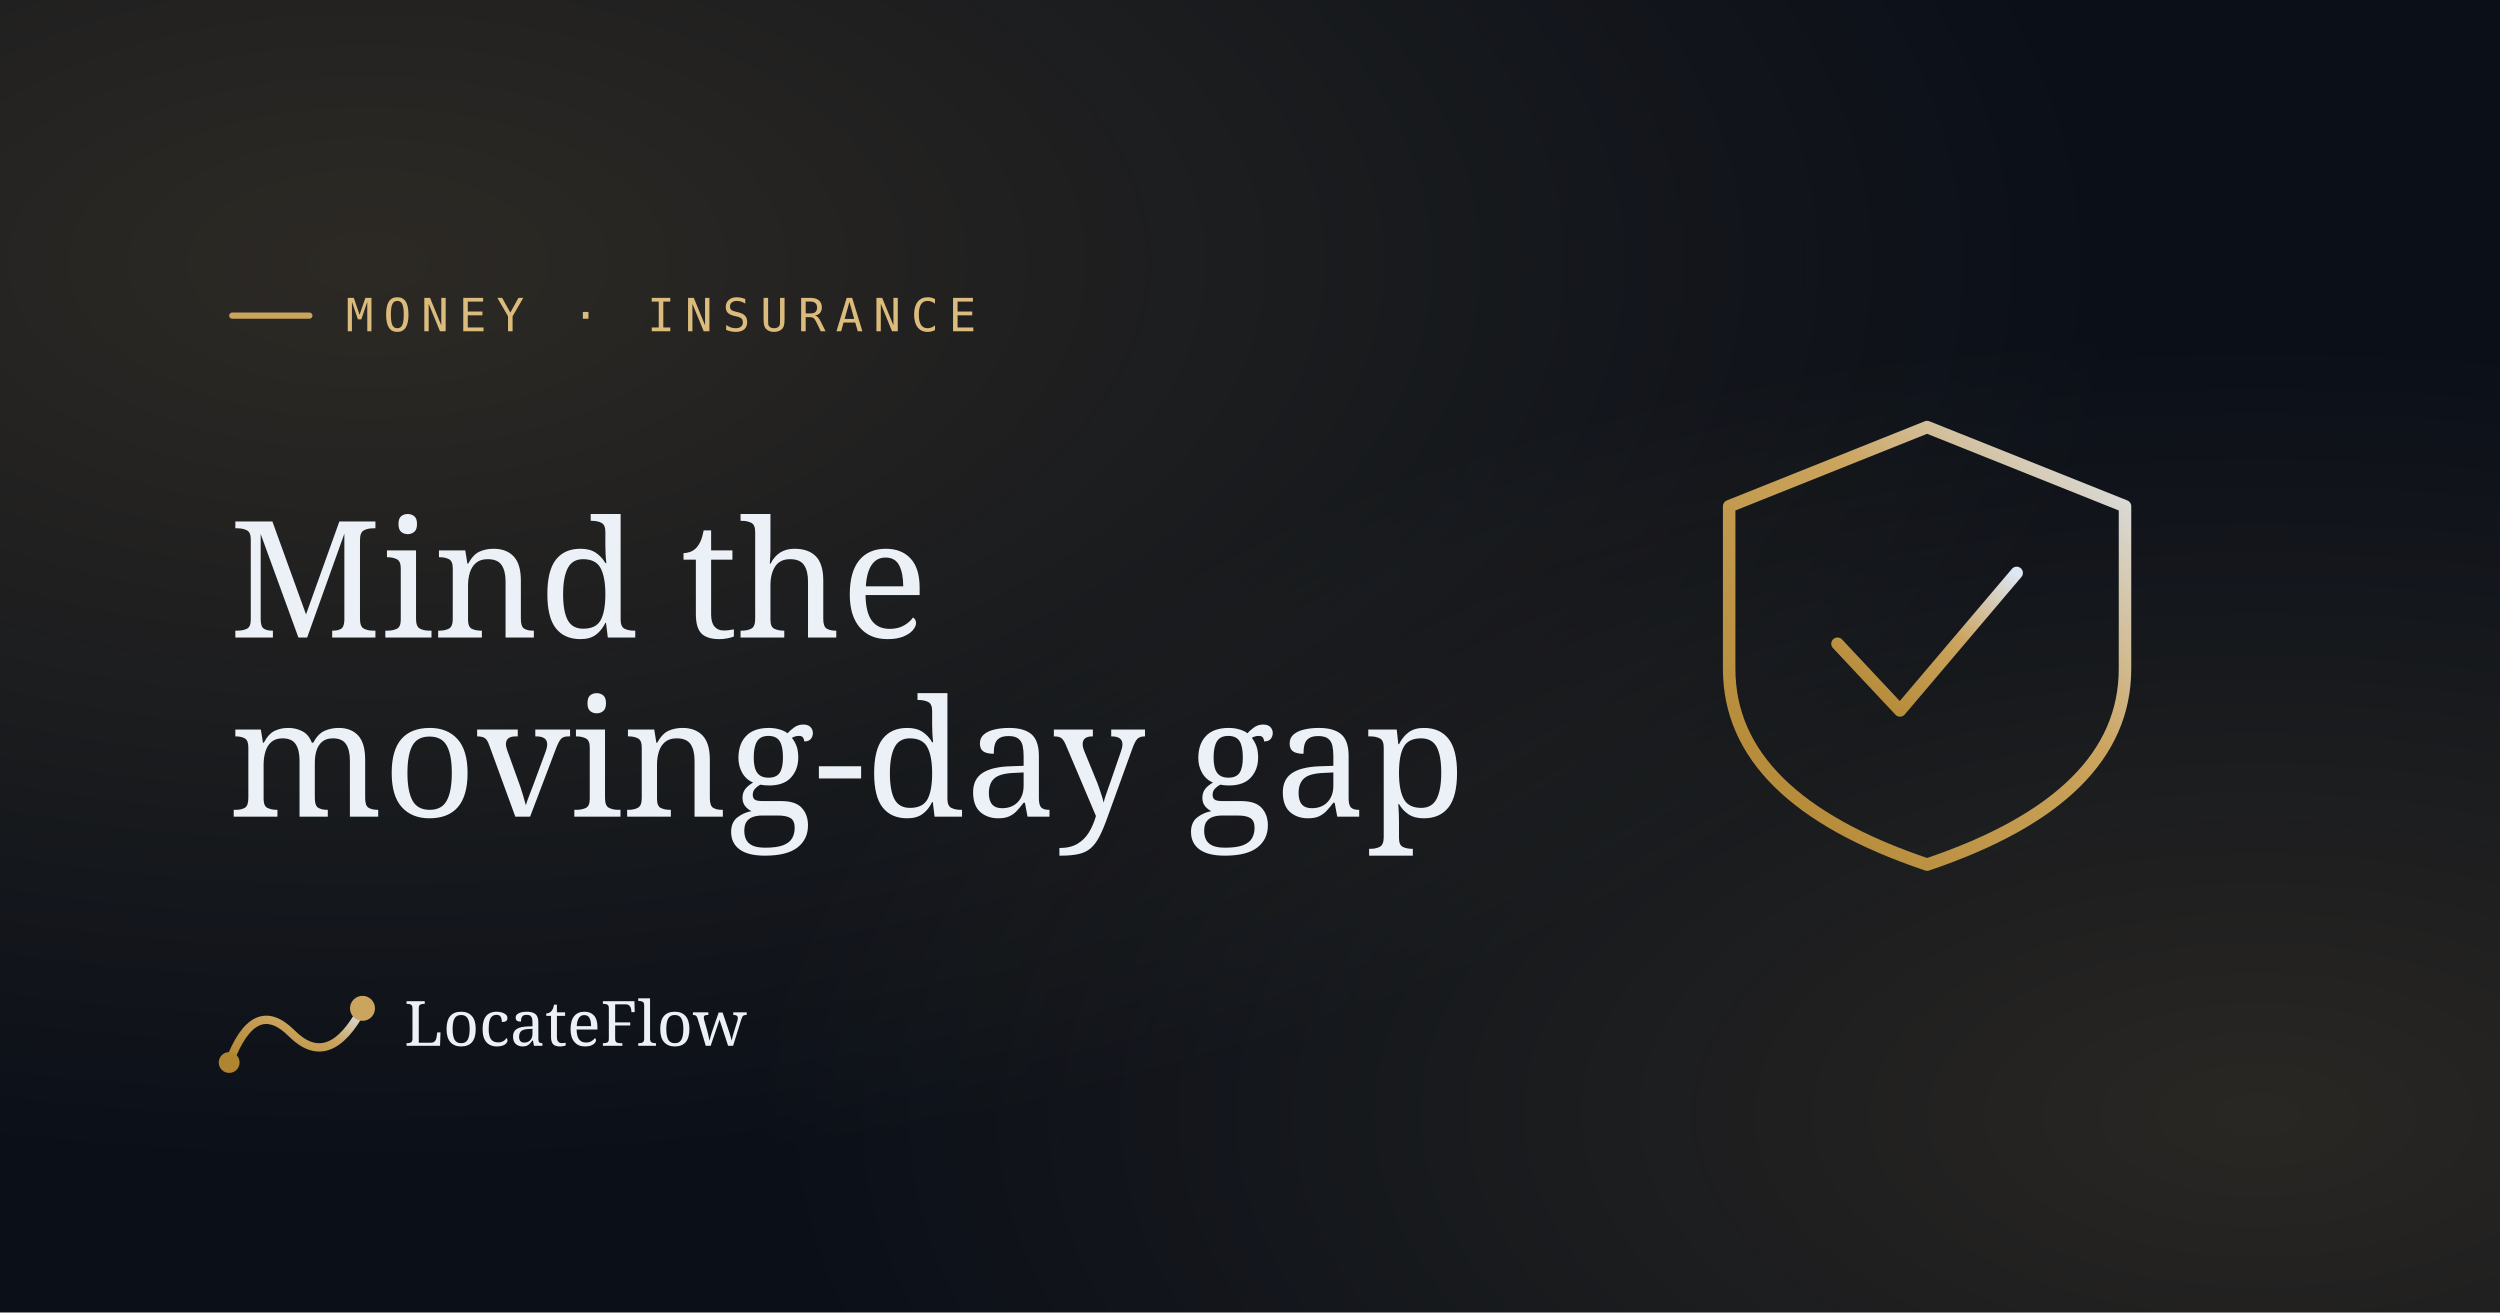
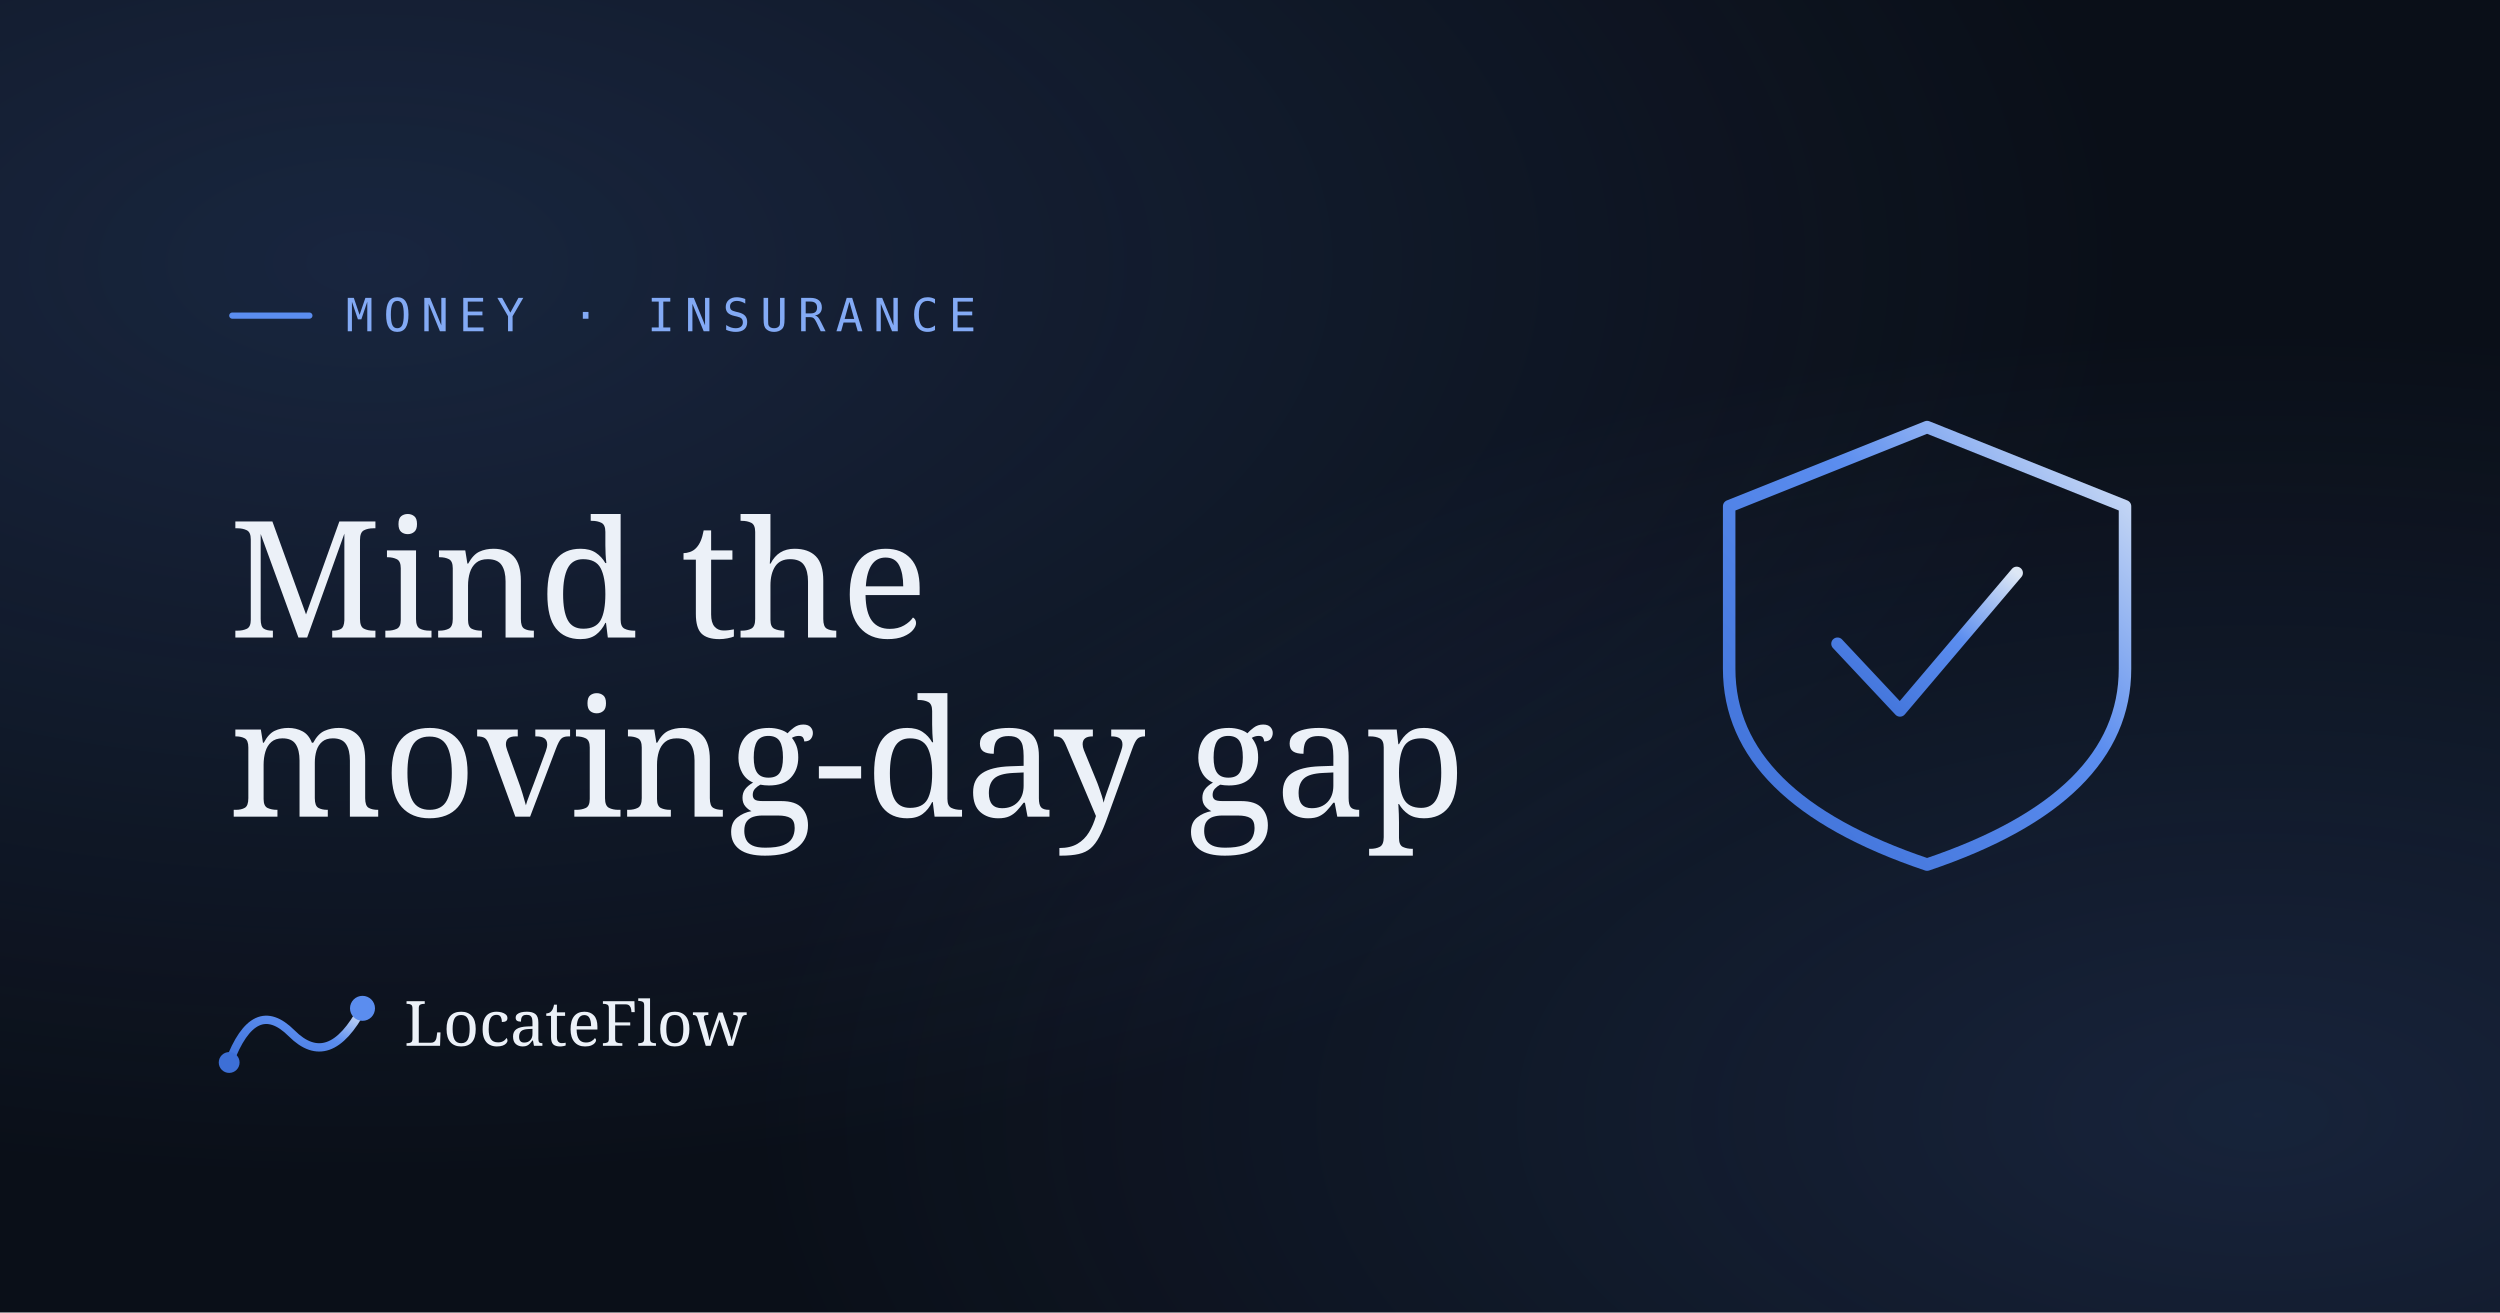
<svg xmlns="http://www.w3.org/2000/svg" viewBox="0 0 1200 630" fill="none" role="img" aria-label="The insurance coverage gap on moving day">
  <defs>
    <linearGradient id="flow" x1="0" y1="1" x2="1" y2="0">
-       <stop offset="0%" stop-color="#B0852F" />
-       <stop offset="60%" stop-color="#CBA45E" />
+       <stop offset="0%" stop-color="#3D6FD6" />
+       <stop offset="60%" stop-color="#5B8DEF" />
      <stop offset="100%" stop-color="#DDE7F5" />
    </linearGradient>
    <radialGradient id="tr" cx="0.15" cy="0.2" r="0.7">
-       <stop offset="0%" stop-color="#CBA45E" stop-opacity="0.18" />
-       <stop offset="100%" stop-color="#CBA45E" stop-opacity="0" />
+       <stop offset="0%" stop-color="#5B8DEF" stop-opacity="0.18" />
+       <stop offset="100%" stop-color="#5B8DEF" stop-opacity="0" />
    </radialGradient>
    <radialGradient id="br" cx="0.9" cy="0.85" r="0.6">
-       <stop offset="0%" stop-color="#CBA45E" stop-opacity="0.16" />
-       <stop offset="100%" stop-color="#CBA45E" stop-opacity="0" />
+       <stop offset="0%" stop-color="#5B8DEF" stop-opacity="0.16" />
+       <stop offset="100%" stop-color="#5B8DEF" stop-opacity="0" />
    </radialGradient>
  </defs>
  <rect width="1200" height="630" fill="#0A0F18" />
  <rect width="1200" height="630" fill="url(#tr)" />
  <rect width="1200" height="630" fill="url(#br)" />
-   <rect x="110" y="150" width="40" height="3" rx="1.5" fill="#CBA45E" />
-   <text x="166" y="159" font-family="'Geist Mono', ui-monospace, monospace" font-size="22" letter-spacing="0.22em" fill="#DCBC7C">MONEY · INSURANCE</text>
+   <rect x="110" y="150" width="40" height="3" rx="1.5" fill="#5B8DEF" />
+   <text x="166" y="159" font-family="'Geist Mono', ui-monospace, monospace" font-size="22" letter-spacing="0.22em" fill="#83AAF5">MONEY · INSURANCE</text>
  <text x="110" y="306" font-family="Playfair Display, Didot, Georgia, serif" font-size="78" font-weight="500" fill="#ECF1F8" letter-spacing="0">Mind the</text>
  <text x="110" y="392" font-family="Playfair Display, Didot, Georgia, serif" font-size="78" font-weight="500" fill="#ECF1F8" letter-spacing="0">moving-day gap</text>
  <g transform="translate(830,205)" stroke="url(#flow)" stroke-width="6" stroke-linecap="round" stroke-linejoin="round">
    <path d="M95 0 L190 38 V 116 Q 190 178 95 210 Q 0 178 0 116 V 38 Z" />
    <path d="M52 104 l30 32 l56 -66" />
  </g>
  <g transform="translate(110,470)">
    <path d="M0 40 Q 12 8, 30 26 T 64 14" stroke="url(#flow)" stroke-width="4" fill="none" stroke-linecap="round" />
-     <circle cx="0" cy="40" r="5" fill="#B0852F" />
-     <circle cx="64" cy="14" r="6" fill="#CBA45E" />
+     <circle cx="0" cy="40" r="5" fill="#3D6FD6" />
+     <circle cx="64" cy="14" r="6" fill="#5B8DEF" />
    <text x="84" y="32" font-family="Playfair Display, Didot, Georgia, serif" font-size="30" fill="#ECF1F8">LocateFlow</text>
  </g>
</svg>
